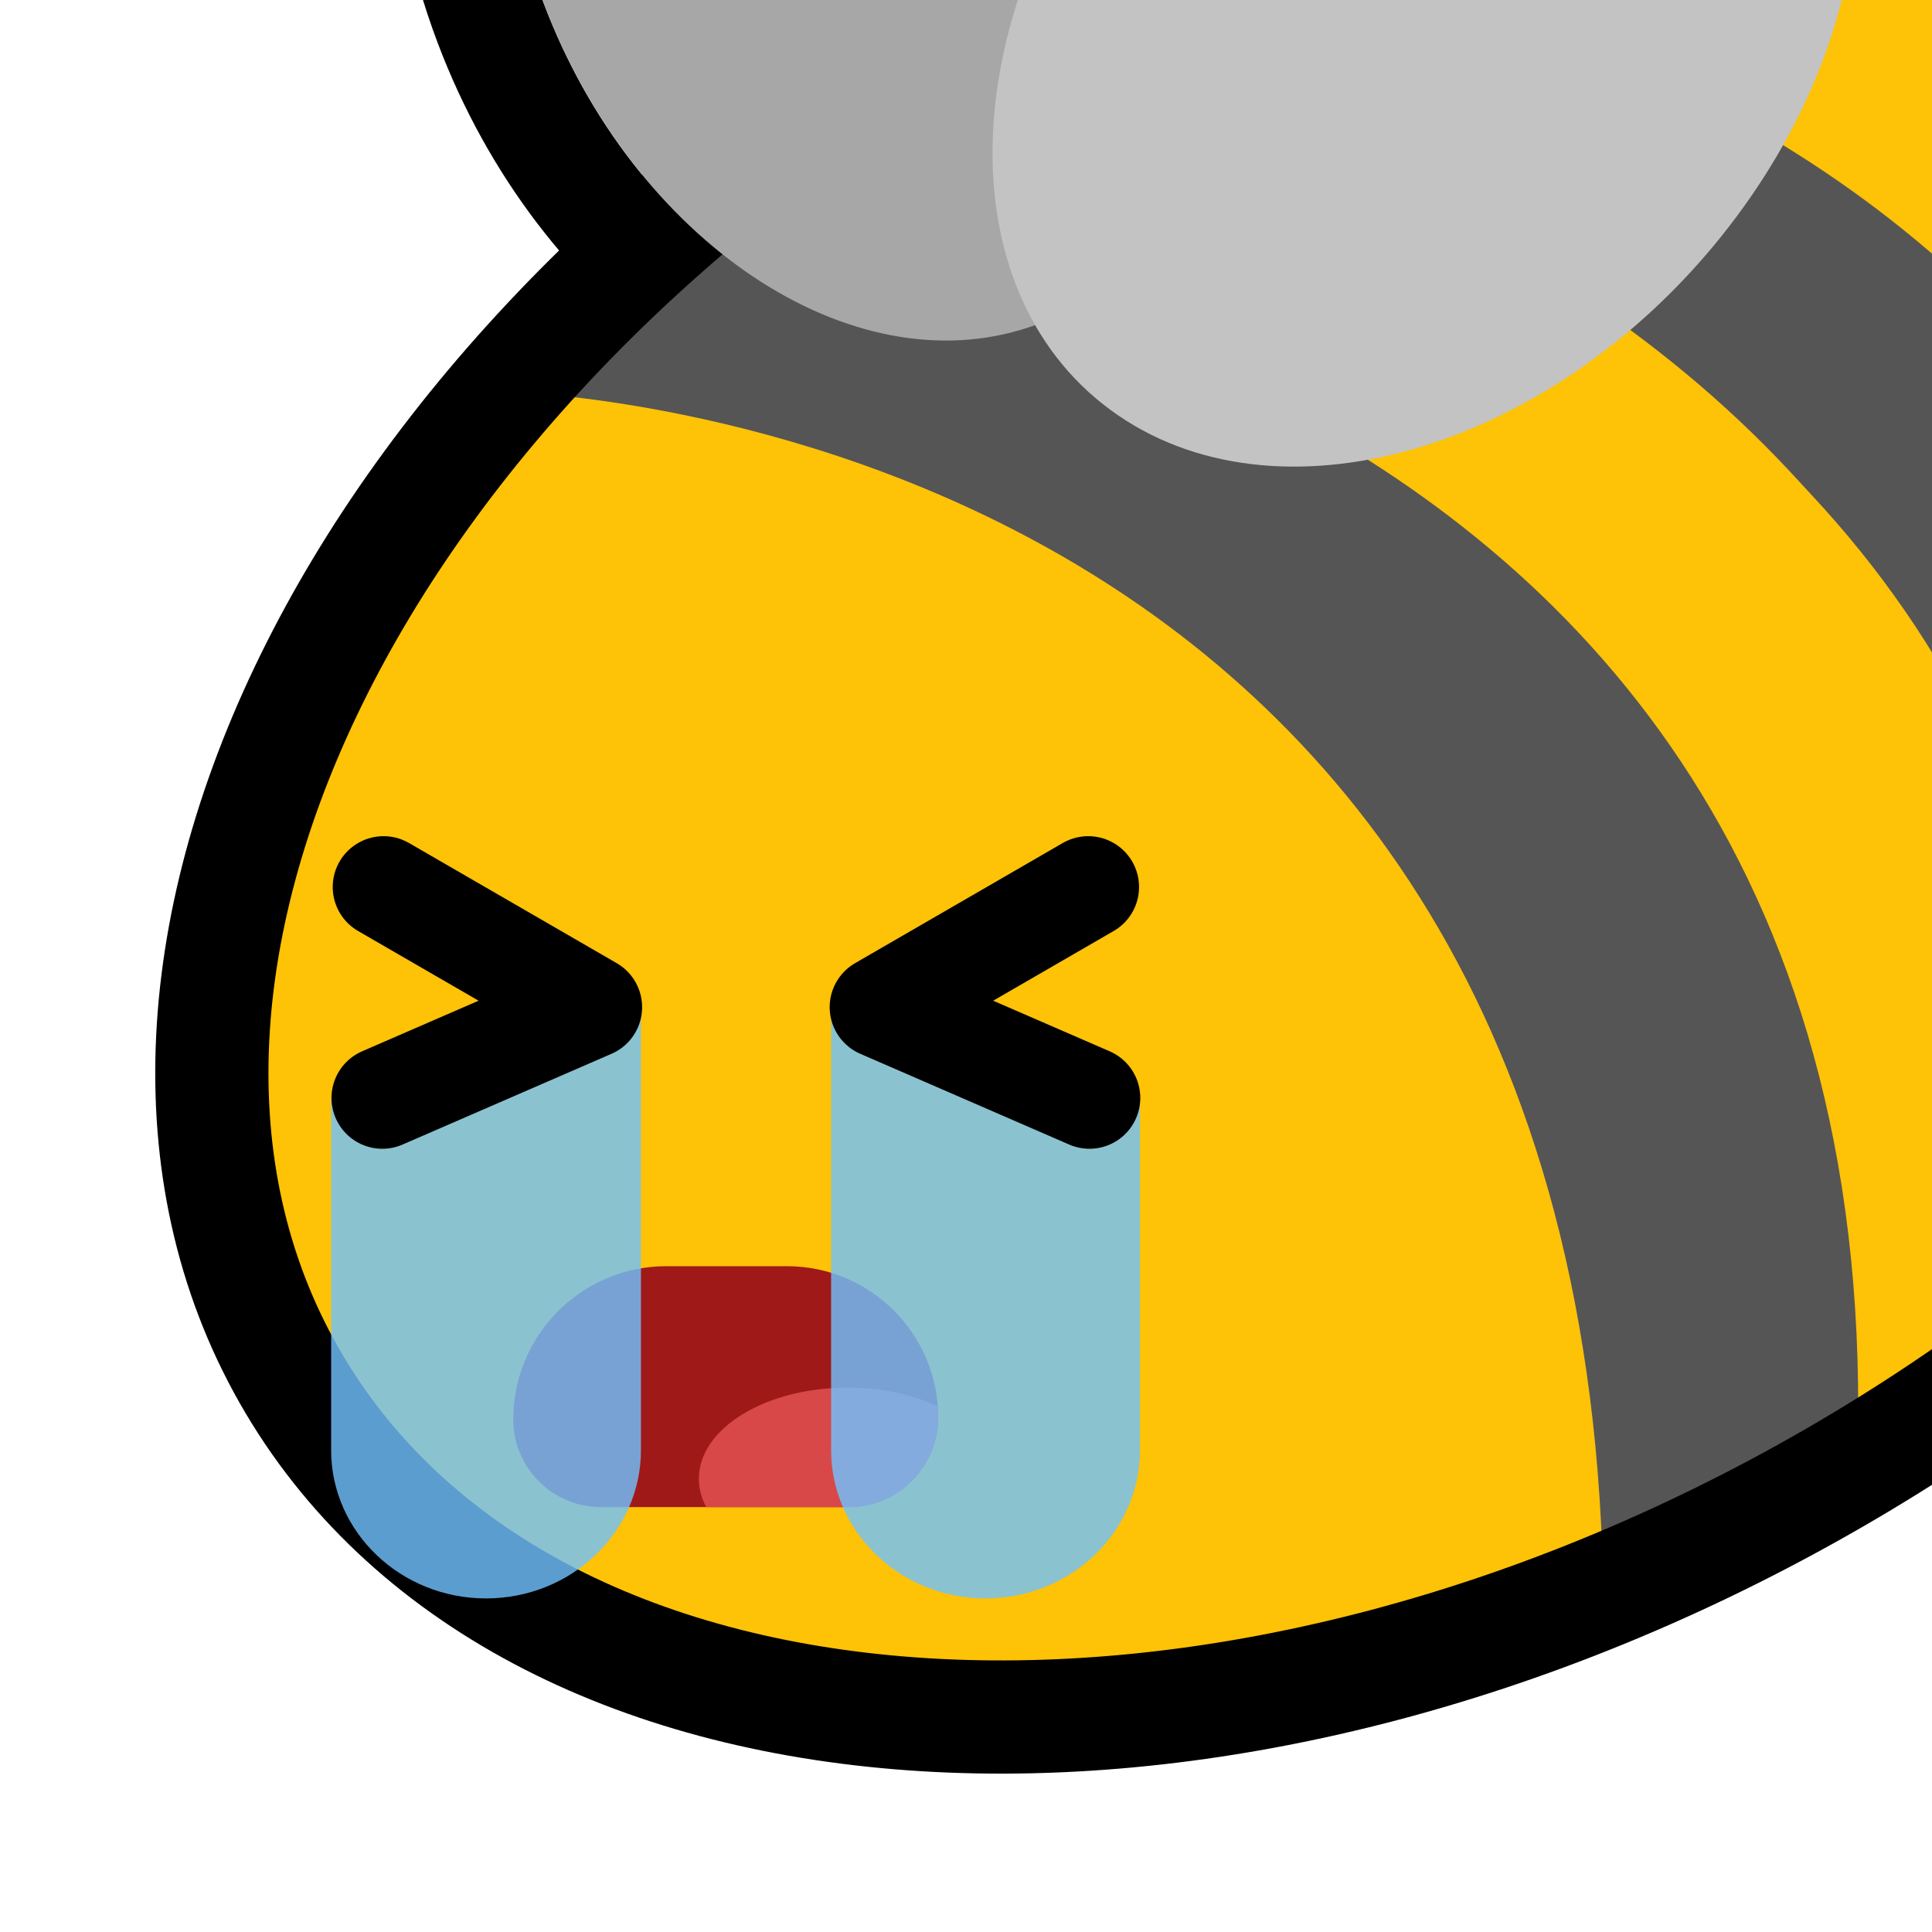
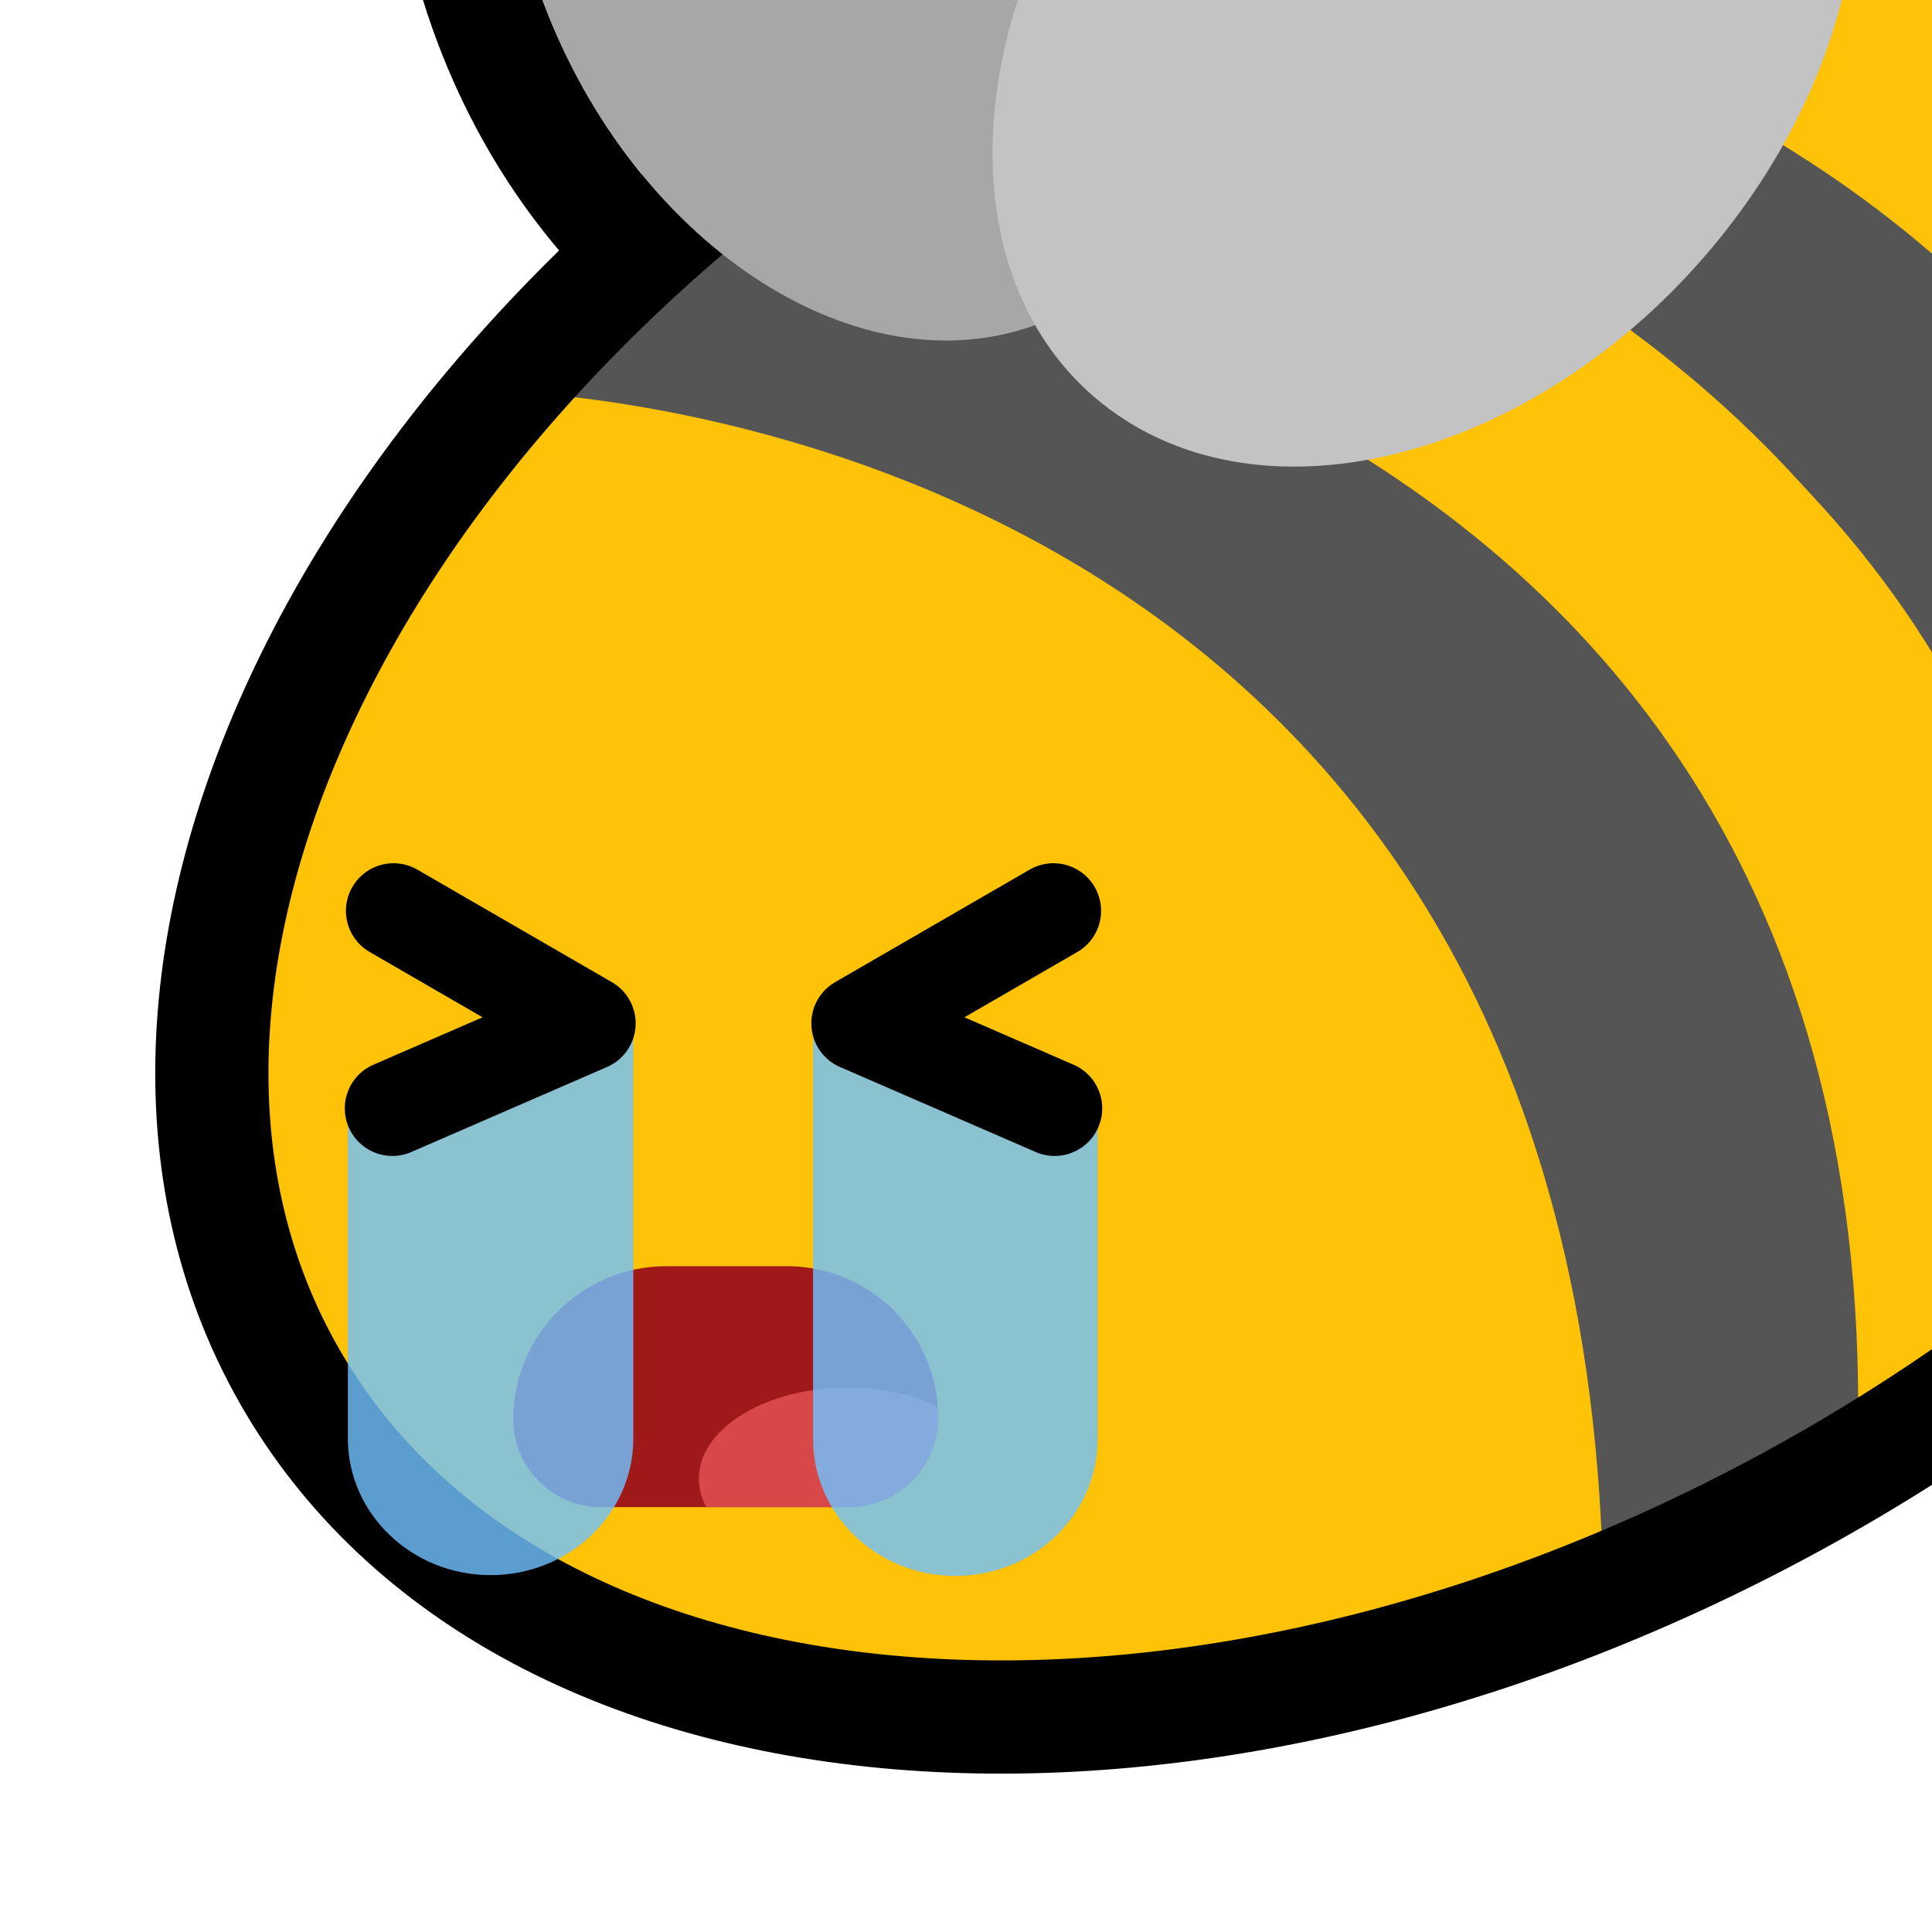
<svg xmlns="http://www.w3.org/2000/svg" width="100%" height="100%" viewBox="0 0 256 256" version="1.1" xml:space="preserve" style="fill-rule:evenodd;clip-rule:evenodd;stroke-linecap:round;stroke-linejoin:round;stroke-miterlimit:1.5;">
  <rect id="blobbee_sob_loud" x="-0" y="0" width="256" height="256" style="fill:none;" />
  <clipPath id="_clip1">
    <rect x="-0" y="0" width="256" height="256" />
  </clipPath>
  <g clip-path="url(#_clip1)">
    <path id="Wings-outline" d="M130.856,59.756C103.019,62.47 71.403,41.235 57.982,5.65C42.637,-35.039 58.037,-75.299 88.386,-85.447C112.041,-93.356 140.798,-81.45 159.283,-56.218C186.131,-74.864 218.386,-77.209 239.378,-61.728C266.807,-41.5 268.887,4.414 239.797,40.686C211.162,76.39 165.207,86.274 138.208,66.364C135.509,64.373 133.058,62.162 130.856,59.756ZM137.155,43.08C139.645,47.429 142.961,51.231 147.111,54.291C168.802,70.288 205.09,59.987 228.095,31.302C251.1,2.617 252.167,-33.659 230.475,-49.656C210.553,-64.348 178.317,-56.856 155.368,-33.312C142.407,-61.872 115.433,-78.674 93.143,-71.221C69.559,-63.336 60.093,-31.263 72.017,0.357C83.942,31.976 112.771,51.244 136.356,43.359C136.624,43.269 136.89,43.176 137.155,43.08Z" />
    <path id="Body" d="M127.902,1.921C208.729,-44.745 300.137,-39.183 331.897,14.333C363.657,67.85 323.82,149.185 242.993,195.851C162.165,242.517 70.758,236.955 38.998,183.439C7.237,129.922 47.074,48.587 127.902,1.921Z" style="fill:rgb(254,194,7);" />
    <g id="Stripes">
      <path d="M188.793,-16.095C187.039,-14.699 315.054,-20.58 327.076,109.803C391.095,-61.796 189.429,-29.021 188.793,-16.095Z" style="fill:rgb(85,85,85);" />
      <path d="M327.076,111.159C319.401,-14.647 191.893,-17.614 192.59,-21.35L145.073,-3.751C145.073,-3.751 299.034,-6.142 304.518,142.104L323.15,113.42" style="fill:rgb(254,194,7);" />
      <path d="M275.897,172.628L304.252,142.104C298.868,-6.332 141.84,-8.914 141.842,-8.859L116.671,5.99C116.437,6.032 279.066,19.108 275.897,172.628Z" style="fill:rgb(85,85,85);" />
      <path d="M118.8,6.104L91.65,27.286C91.65,27.286 247.73,42.825 246.071,194.336L275.383,174.688C286.256,24.404 117.148,7.374 114.749,9.264" style="fill:rgb(254,194,7);" />
      <path d="M85.819,30.174L65.463,51.814C65.463,51.814 209.143,53.111 212.42,209.36L246.071,194.336C251.812,38.125 90.484,31.835 85.819,30.174Z" style="fill:rgb(85,85,85);" />
    </g>
    <path id="Body-outline" d="M127.902,1.921C208.729,-44.745 300.137,-39.183 331.897,14.333C363.657,67.85 323.82,149.185 242.993,195.851C162.165,242.517 70.758,236.955 38.998,183.439C7.237,129.922 47.074,48.587 127.902,1.921Z" style="fill:none;stroke:black;stroke-width:15px;" />
    <g id="Wings">
      <path id="Back-wing" d="M93.143,-71.221C116.727,-79.107 145.556,-59.838 157.481,-28.219C169.406,3.4 159.94,35.473 136.356,43.359C112.771,51.244 83.942,31.976 72.017,0.357C60.093,-31.263 69.559,-63.336 93.143,-71.221Z" style="fill:rgb(167,167,167);" />
      <path id="Front-wing" d="M230.475,-49.656C252.167,-33.659 251.1,2.617 228.095,31.302C205.09,59.987 168.802,70.288 147.111,54.291C125.419,38.295 126.486,2.019 149.491,-26.666C172.496,-55.351 208.784,-65.652 230.475,-49.656Z" style="fill:rgb(195,195,195);" />
    </g>
    <g id="Face">
      <g id="Mouth">
        <path id="Mouth-backgorund" d="M124.317,187.828C124.317,176.761 115.332,167.776 104.265,167.776L88.313,167.776C77.106,167.776 68.007,176.875 68.007,188.082C68.007,194.494 73.213,199.7 79.625,199.7L112.446,199.7C118.998,199.7 124.317,194.38 124.317,187.828Z" style="fill:rgb(160,25,25);" />
        <path id="Tongue" d="M93.579,199.7C92.946,198.517 92.604,197.253 92.604,195.941C92.604,189.277 101.441,183.866 112.325,183.866C116.81,183.866 120.947,184.785 124.262,186.331C124.299,186.825 124.317,187.325 124.317,187.828C124.317,194.38 118.998,199.7 112.446,199.7L93.579,199.7Z" style="fill:rgb(216,72,72);" />
      </g>
      <g id="Tears" opacity="0.9">
-         <path id="Right-tears" d="M151.054,145.482L110.126,133.272L110.126,192.154C110.126,202.996 119.296,211.799 130.59,211.799C141.885,211.799 151.054,202.996 151.054,192.154L151.054,145.482Z" style="fill:rgb(112,193,255);fill-opacity:0.9;" />
-         <path id="Left-tears" d="M84.928,133.272L43.876,145.482L43.876,192.154C43.876,202.996 53.073,211.799 64.402,211.799C75.731,211.799 84.928,202.996 84.928,192.154L84.928,133.272Z" style="fill:rgb(112,193,255);fill-opacity:0.9;" />
+         <path id="Right-tears" d="M145.447,147.722L107.741,136.473L107.741,190.72C107.741,200.709 116.188,208.818 126.594,208.818C136.999,208.818 145.447,200.709 145.447,190.72L145.447,147.722Z" style="fill:rgb(112,193,255);fill-opacity:0.9;" />
+         <path id="Left-tears" d="M83.918,136.367L46.097,147.615L46.097,190.613C46.097,200.602 54.571,208.712 65.008,208.712C75.445,208.712 83.918,200.602 83.918,190.613L83.918,136.367Z" style="fill:rgb(112,193,255);fill-opacity:0.9;" />
      </g>
-       <path id="Right-eye" d="M144.195,117.533L116.671,133.455L144.358,145.482" style="fill:none;stroke:black;stroke-width:13.47px;" />
-       <path id="Left-eye" d="M50.822,117.533L78.347,133.455L50.66,145.482" style="fill:none;stroke:black;stroke-width:13.47px;" />
+       <g id="Eyes">
+         <path id="Right-eye" d="M139.591,120.688L113.813,135.599L139.743,146.863" style="fill:none;stroke:black;stroke-width:12.61px;" />
+         <path id="Left-eye" d="M52.144,120.688L77.922,135.599L51.992,146.863" style="fill:none;stroke:black;stroke-width:12.61px;" />
+       </g>
    </g>
  </g>
</svg>
